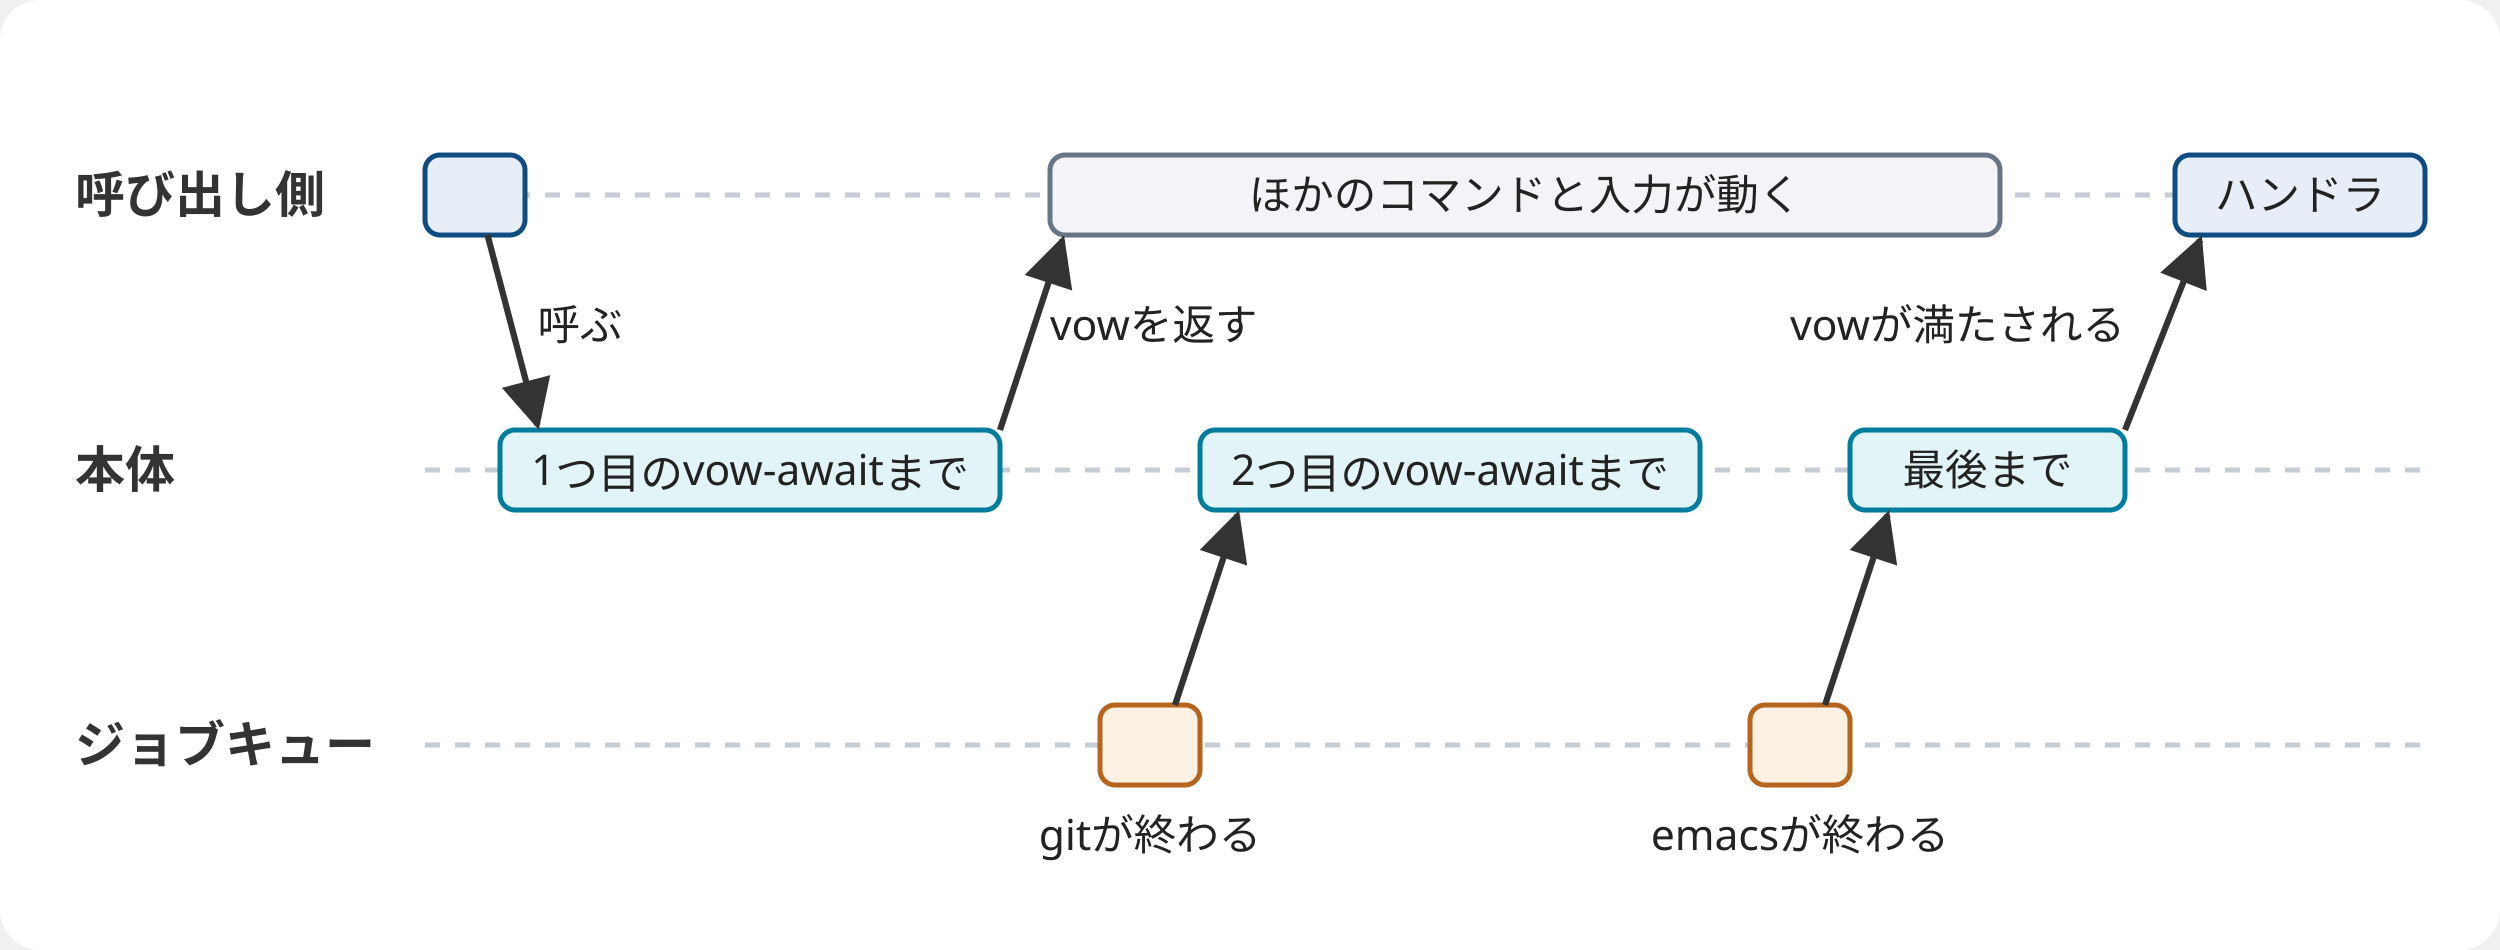
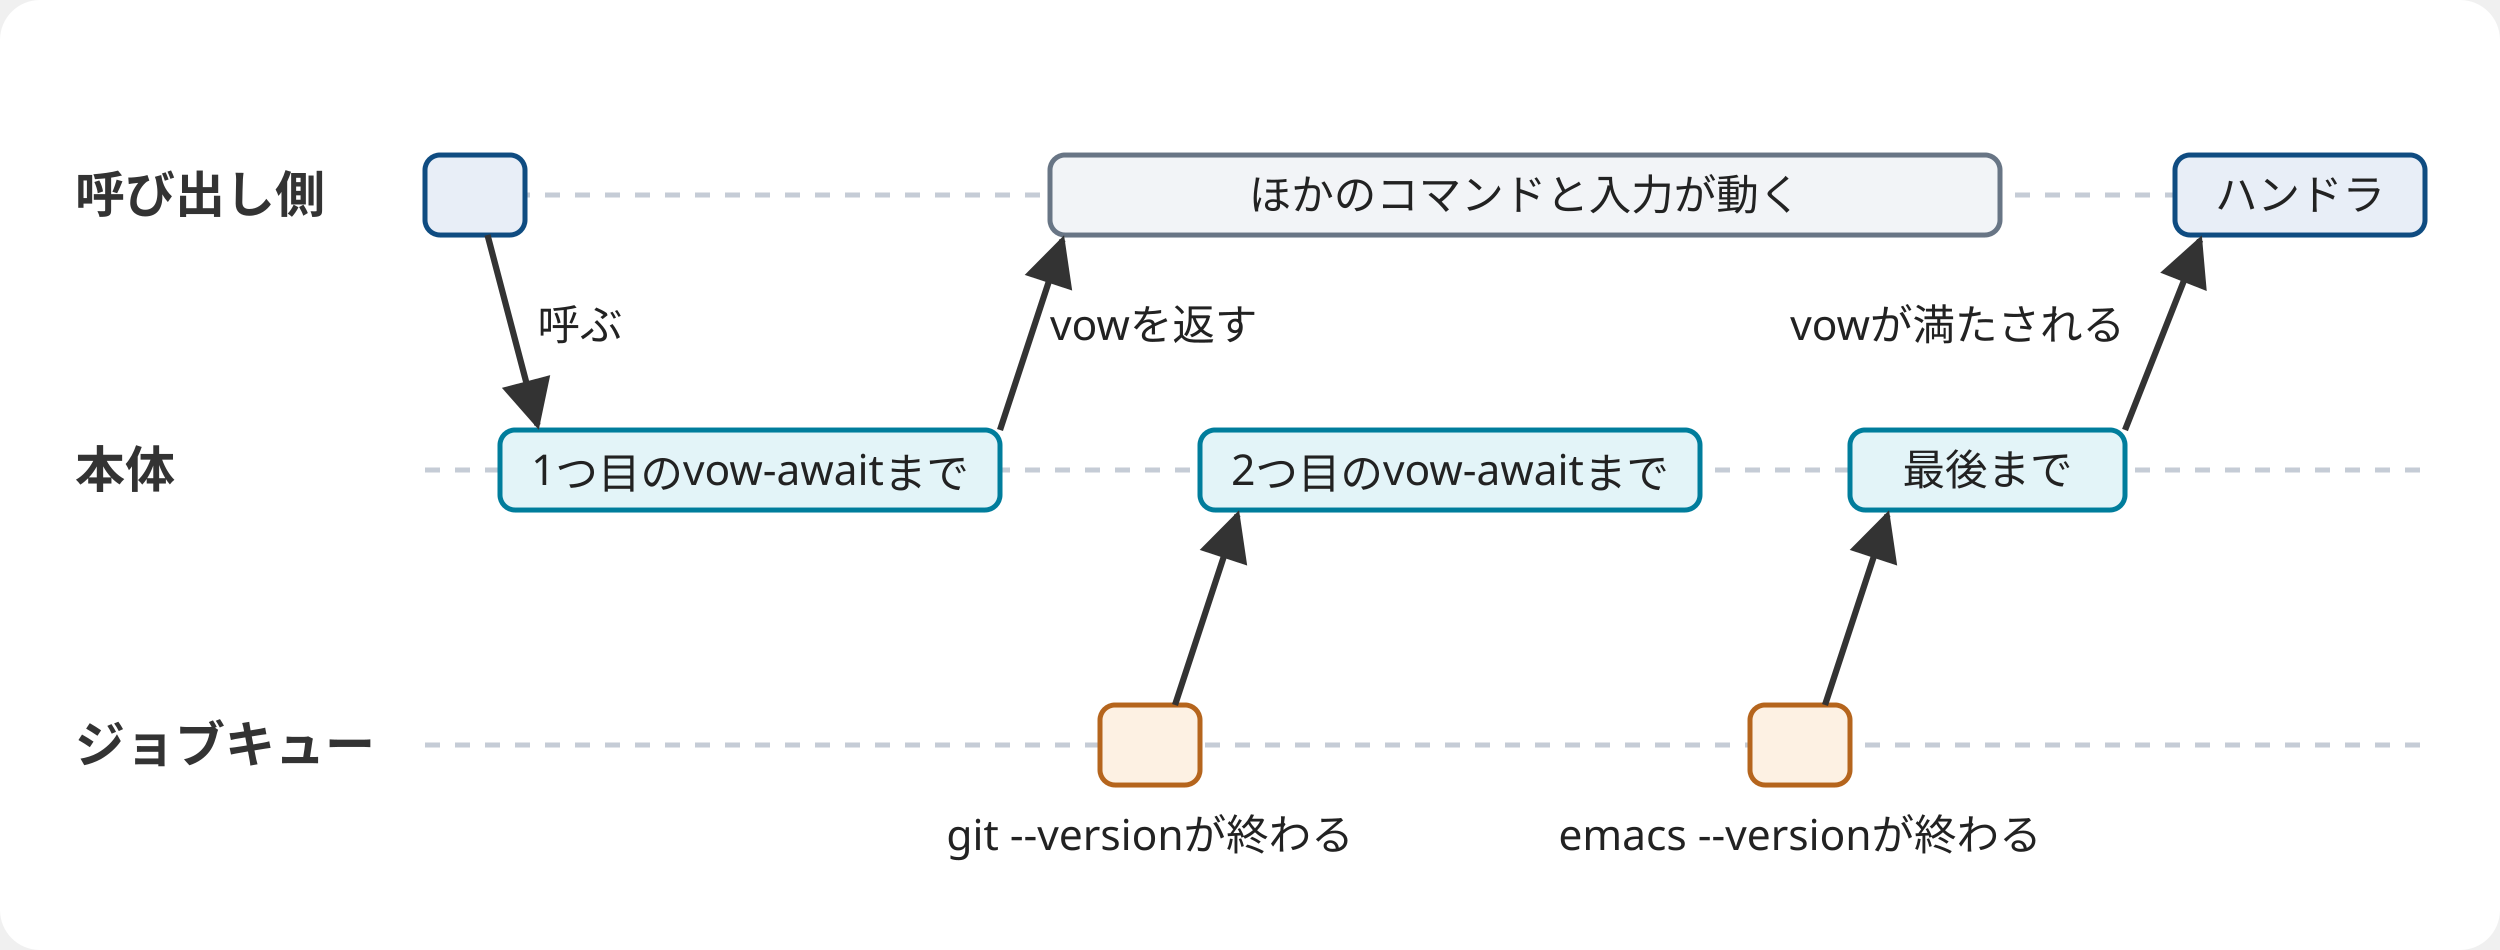
<svg xmlns="http://www.w3.org/2000/svg" width="1000" height="380" viewBox="0 0 1000 380" font-family="sans-serif" role="img" aria-labelledby="title desc">
  <defs>
    <marker id="arrow" viewBox="0 0 10 10" refX="9" refY="5" markerWidth="8" markerHeight="8" orient="auto">
      <path d="M0,0 L10,5 L0,10 z" fill="#333" />
    </marker>
  </defs>
  <rect width="1000" height="380" rx="16" fill="#fff" />
  <g font-size="20" font-weight="bold" fill="#333">
    <text x="30" y="85">呼び出し側</text>
    <text x="30" y="195">本体</text>
    <text x="30" y="305">ジョブキュー</text>
  </g>
  <g stroke="#c5ccd6" stroke-width="2" stroke-dasharray="6 6">
    <line x1="170" y1="78" x2="970" y2="78" />
    <line x1="170" y1="188" x2="970" y2="188" />
    <line x1="170" y1="298" x2="970" y2="298" />
  </g>
  <rect x="170" y="62" width="40" height="32" rx="6" fill="#e8eef7" stroke="#0f4c81" stroke-width="2" />
  <rect x="420" y="62" width="380" height="32" rx="6" fill="#f2f4f7" stroke="#687585" stroke-width="2" />
  <rect x="870" y="62" width="100" height="32" rx="6" fill="#e8eef7" stroke="#0f4c81" stroke-width="2" />
  <rect x="200" y="172" width="200" height="32" rx="6" fill="#e3f4f8" stroke="#007d9c" stroke-width="2" />
  <rect x="480" y="172" width="200" height="32" rx="6" fill="#e3f4f8" stroke="#007d9c" stroke-width="2" />
  <rect x="740" y="172" width="110" height="32" rx="6" fill="#e3f4f8" stroke="#007d9c" stroke-width="2" />
  <rect x="440" y="282" width="40" height="32" rx="6" fill="#fdf1e3" stroke="#b5651d" stroke-width="2" />
  <rect x="700" y="282" width="40" height="32" rx="6" fill="#fdf1e3" stroke="#b5651d" stroke-width="2" />
  <g stroke="#333" stroke-width="2.5" fill="none" marker-end="url(#arrow)">
    <line x1="195" y1="94" x2="215" y2="170" />
    <line x1="400" y1="172" x2="425" y2="96" />
    <line x1="470" y1="282" x2="495" y2="206" />
    <line x1="730" y1="282" x2="755" y2="206" />
    <line x1="850" y1="172" x2="880" y2="96" />
  </g>
  <g font-size="17" fill="#222">
    <text x="610" y="84" text-anchor="middle">ほかのコマンドと入力が動く</text>
    <text x="920" y="84" text-anchor="middle">ハンドラ</text>
    <text x="300" y="194" text-anchor="middle">1つ目のvow-awaitまで</text>
    <text x="580" y="194" text-anchor="middle">2つ目のvow-awaitまで</text>
    <text x="795" y="194" text-anchor="middle">最後まで</text>
    <text x="215" y="136">呼ぶ</text>
    <text x="420" y="136">vowを返す</text>
    <text x="850" y="136" text-anchor="end">vowが満たされる</text>
-     <text x="460" y="340" text-anchor="middle">gitが終わる</text>
-     <text x="720" y="340" text-anchor="middle">emacsが終わる</text>
+     <text x="460" y="340" text-anchor="middle">git --versionが終わる</text>
+     <text x="720" y="340" text-anchor="middle">emacs --versionが終わる</text>
  </g>
</svg>
